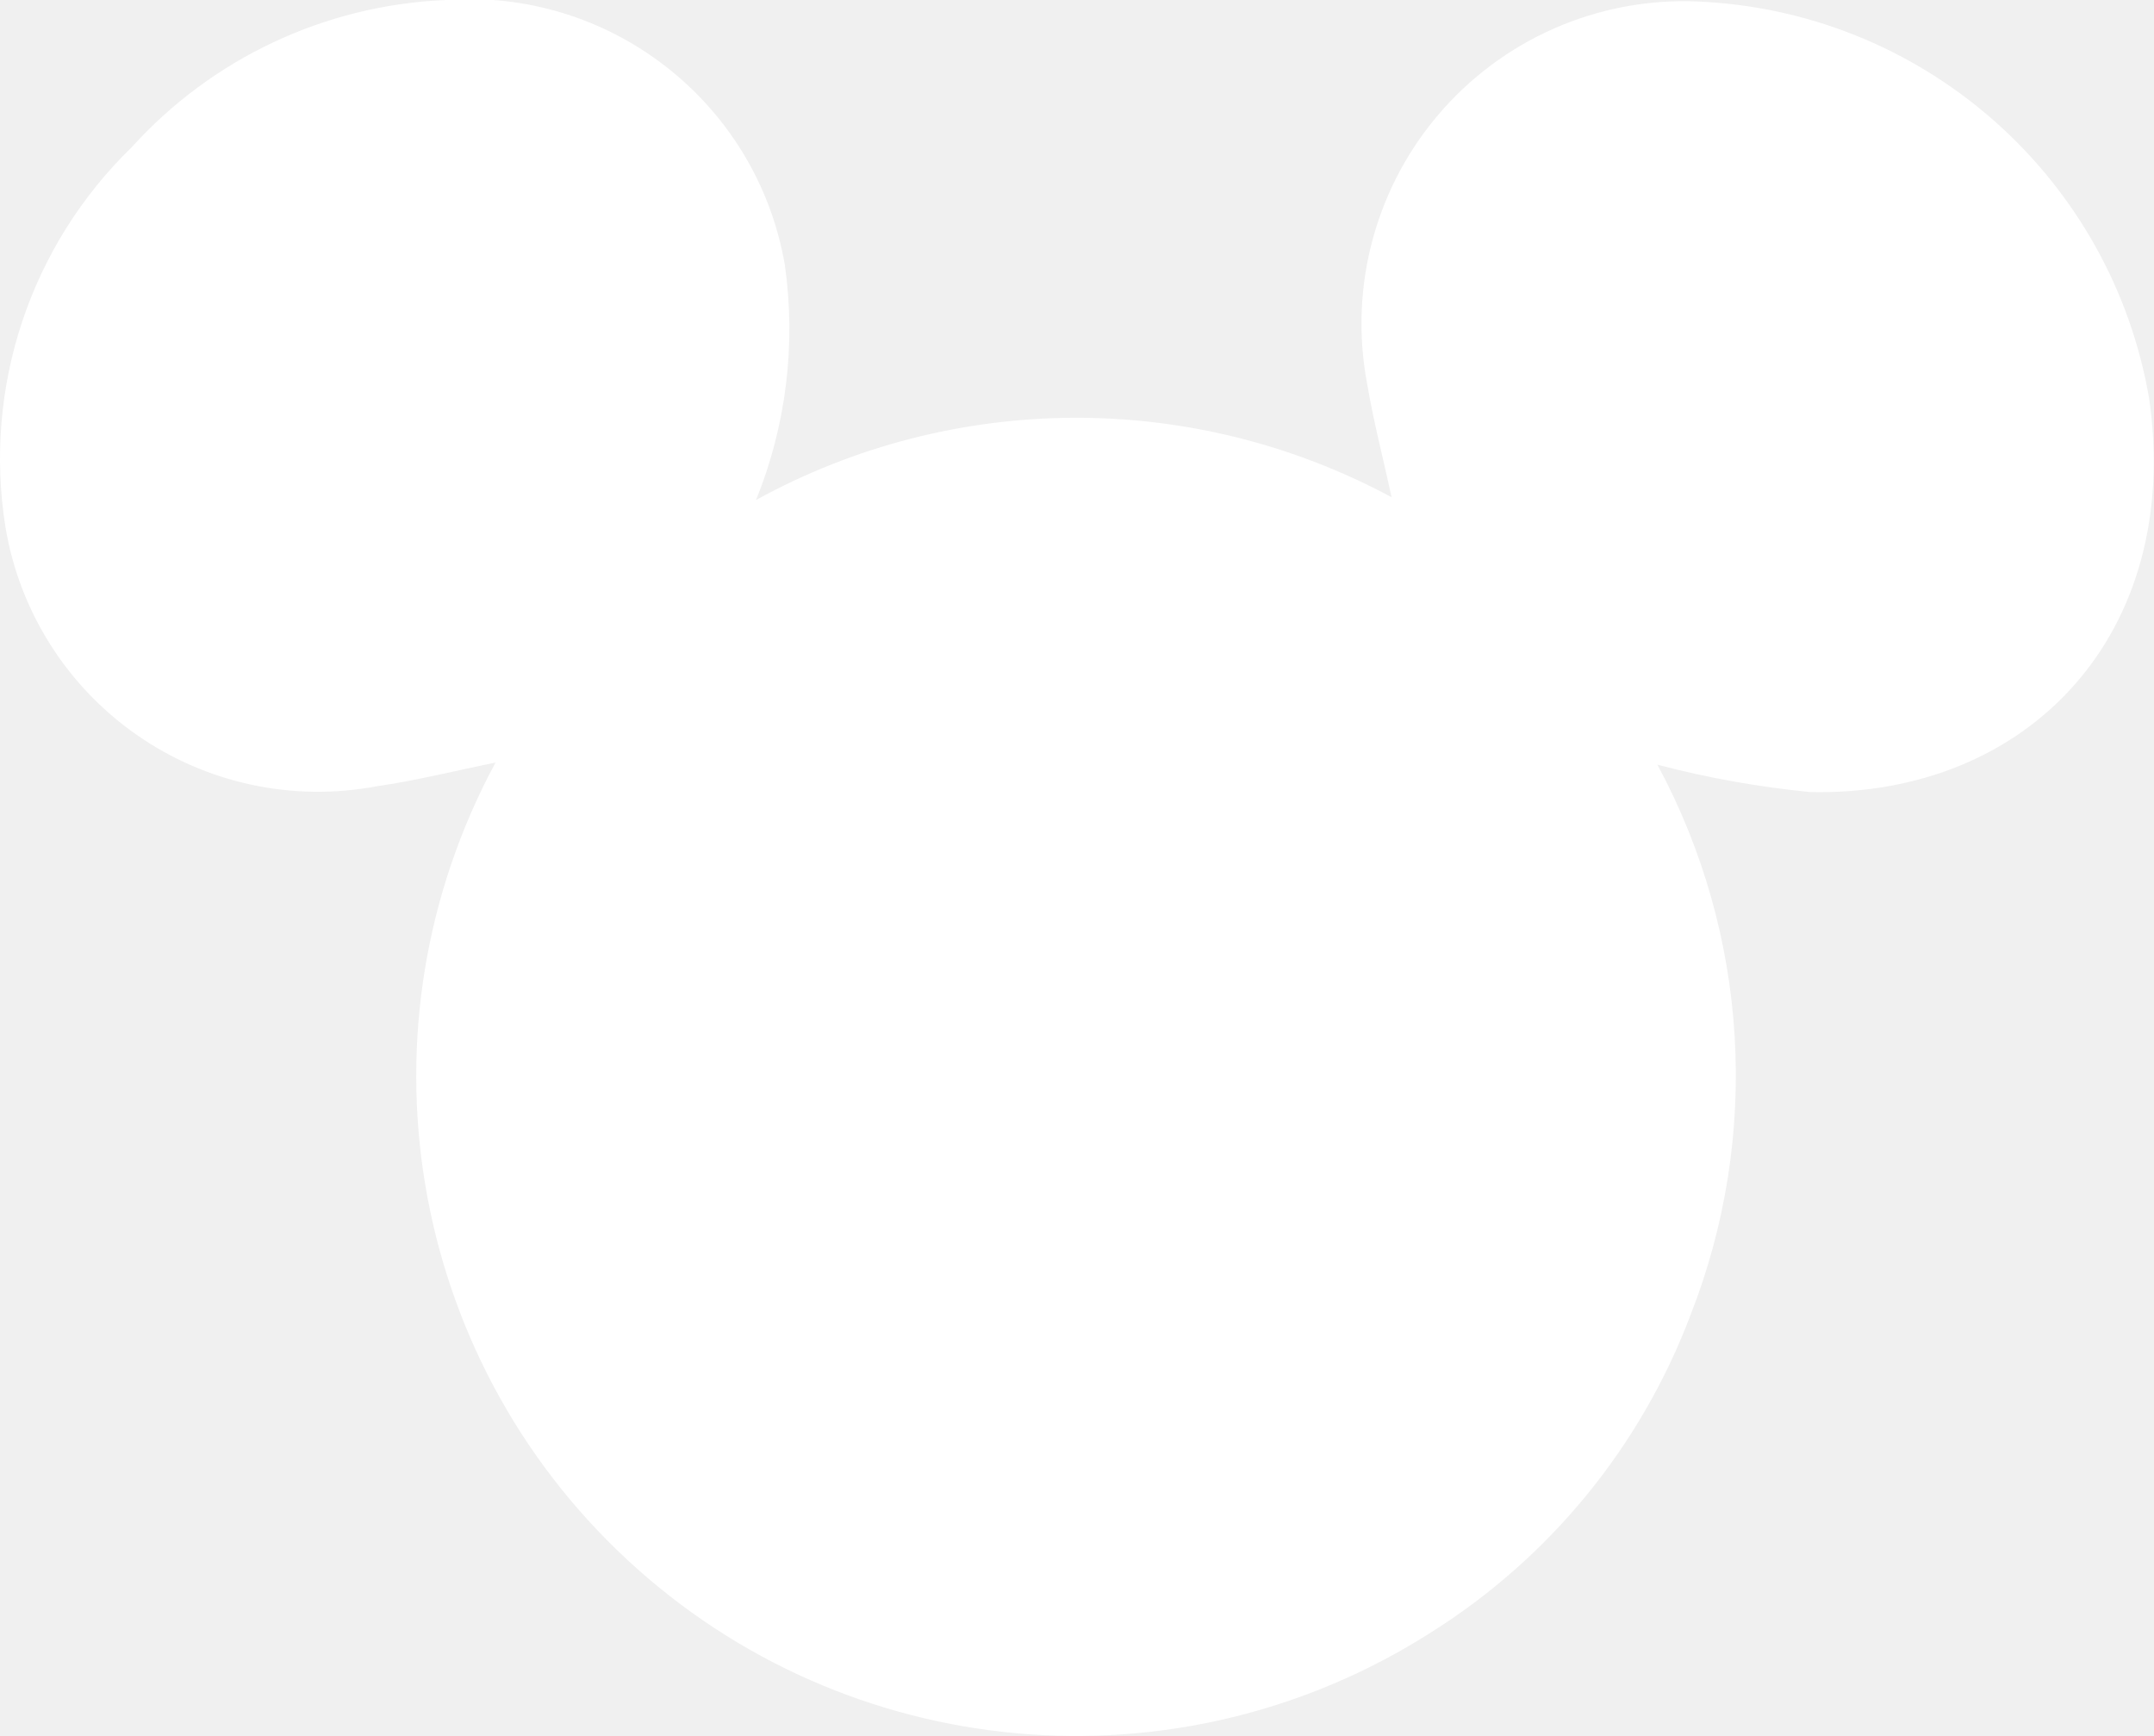
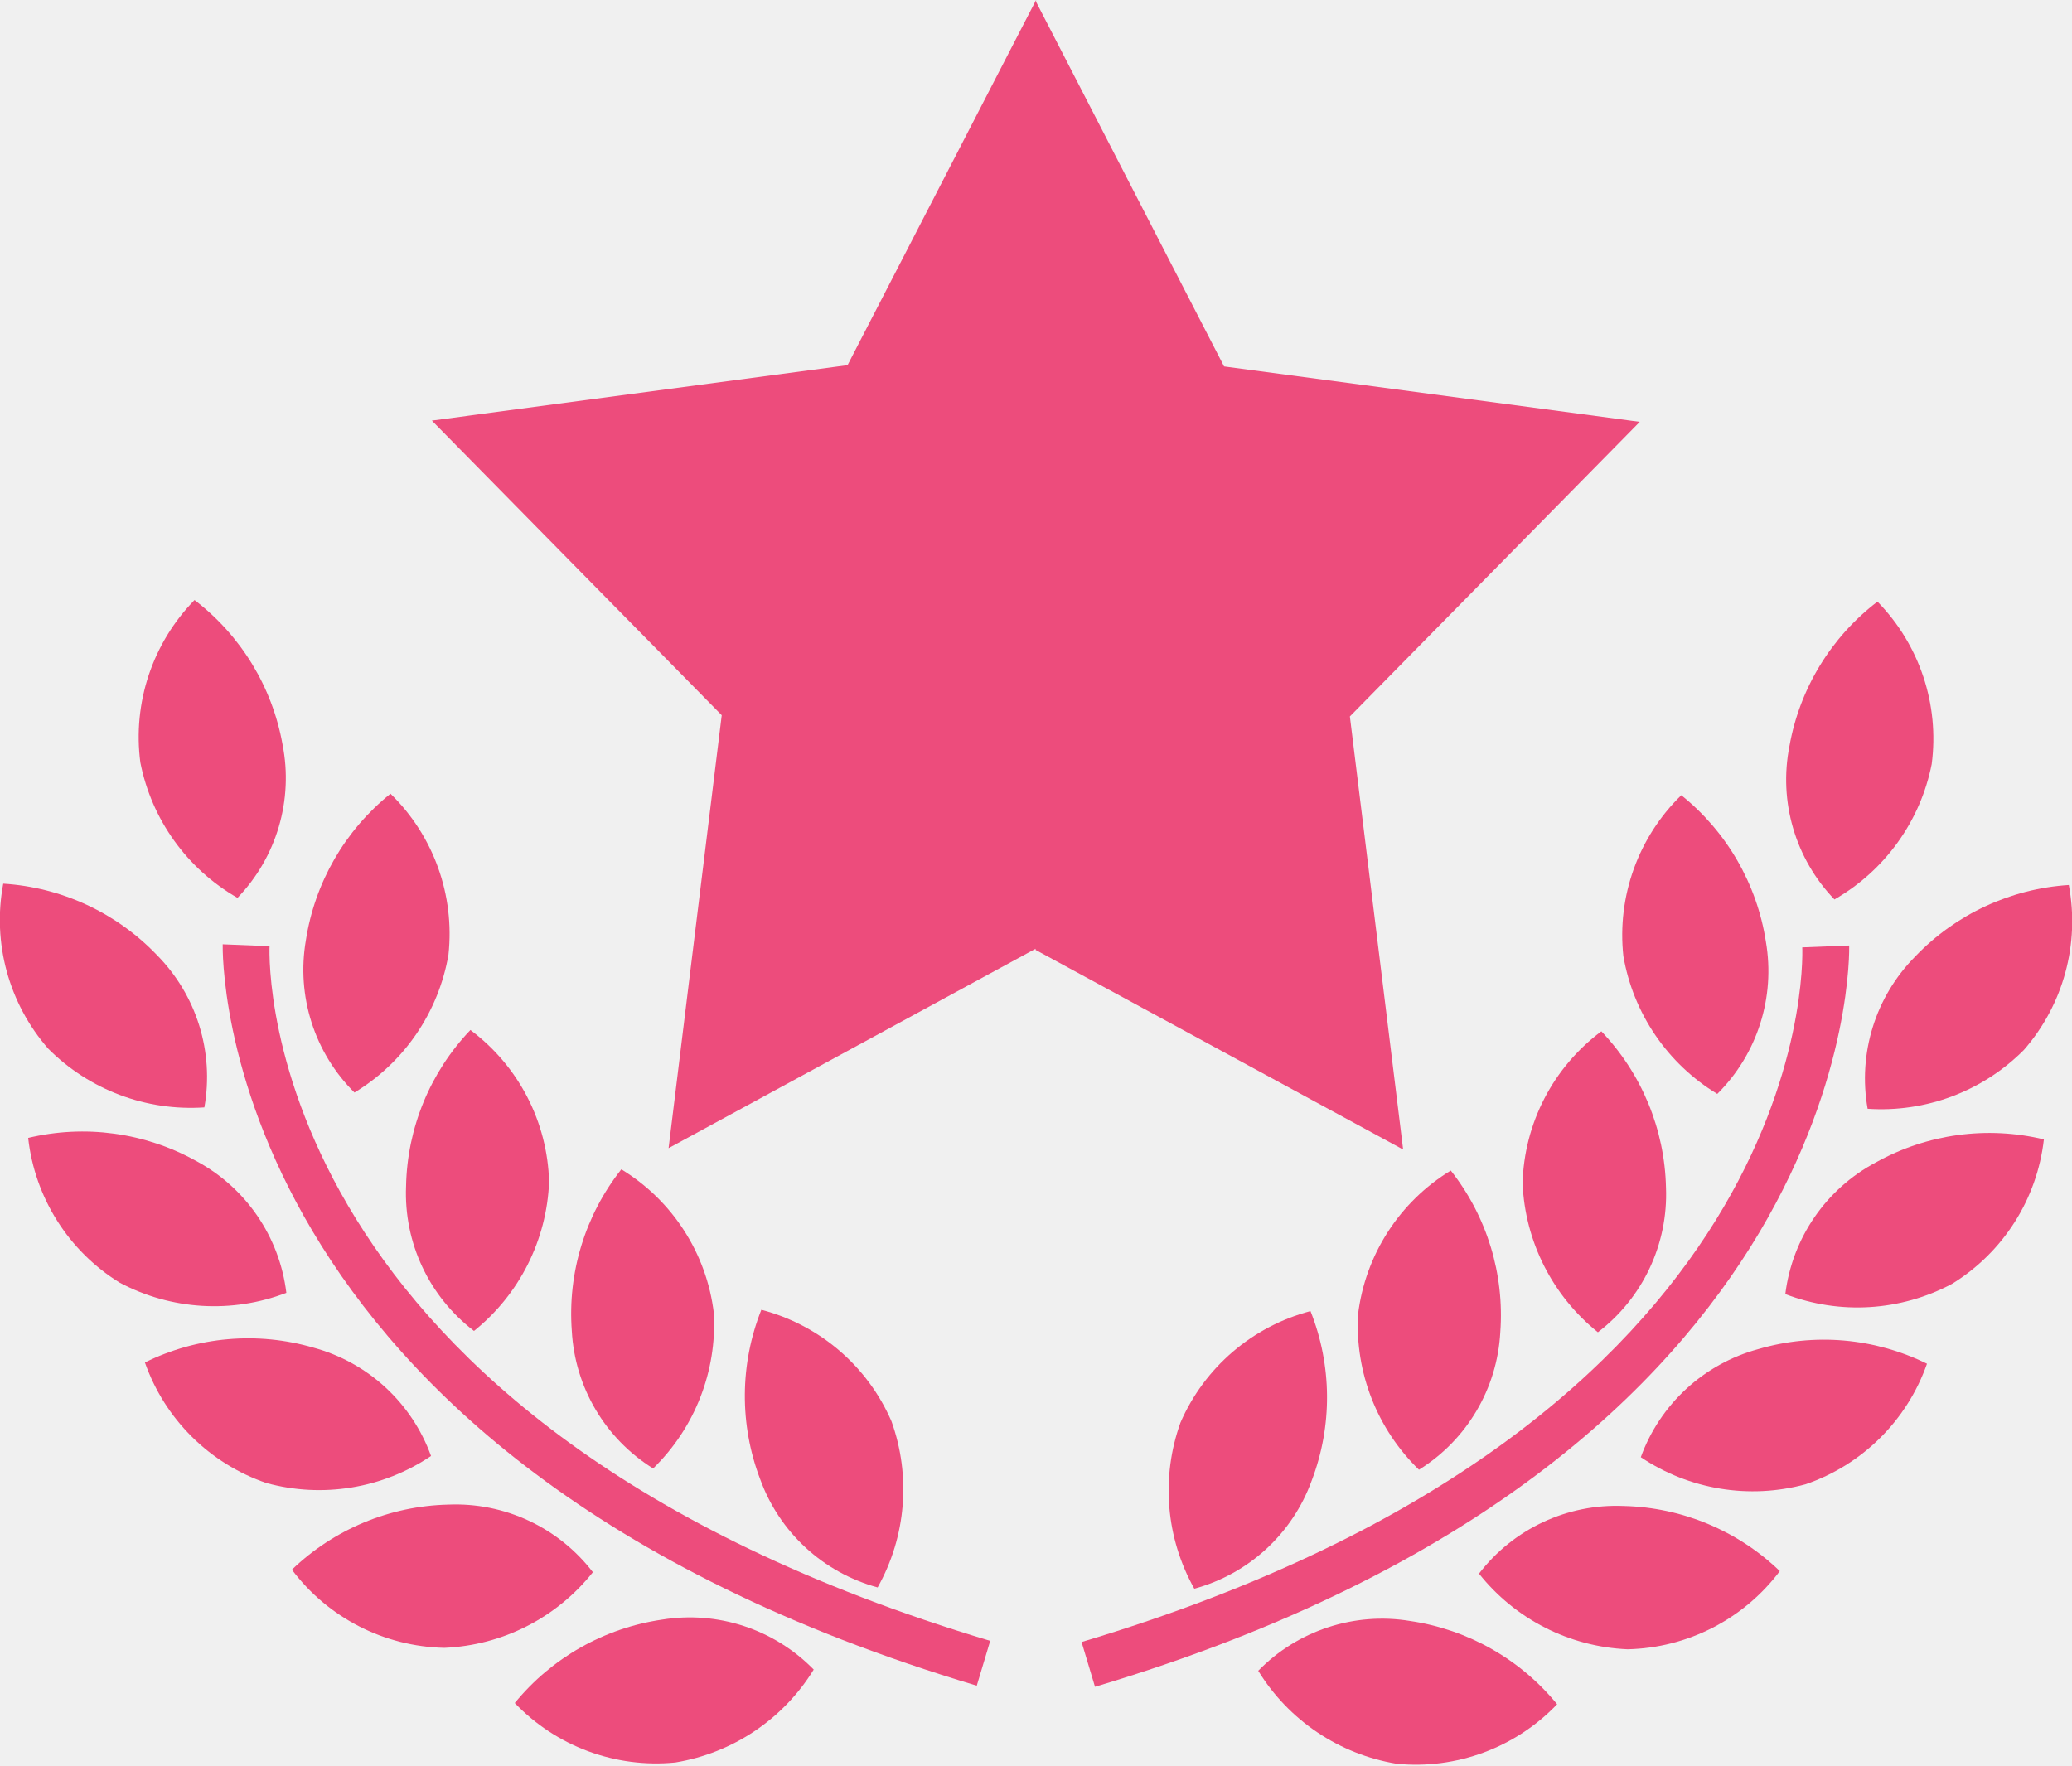
- <svg xmlns="http://www.w3.org/2000/svg" width="36.995" height="29.812" viewBox="0 0 36.995 29.812">
-   <path id="Path_446" data-name="Path 446" d="M28.2,28.1c-.707.143-1.372.312-2.047.408a5.439,5.439,0,0,1-6.371-4.457,7.452,7.452,0,0,1,2.17-6.521,7.7,7.7,0,0,1,5.379-2.527,5.5,5.5,0,0,1,5.837,4.545,7.823,7.823,0,0,1-.494,4.042,11.421,11.421,0,0,1,10.916-.047c-.151-.693-.314-1.318-.421-1.953A5.538,5.538,0,0,1,49,15.036,8.219,8.219,0,0,1,56.6,21.843c.577,4.021-2.048,6.84-5.816,6.764a16.627,16.627,0,0,1-2.629-.471,11.258,11.258,0,0,1,.564,9.465,11.04,11.04,0,0,1-4.436,5.429A11.333,11.333,0,0,1,28.2,28.1Z" transform="translate(-19.689 -15.002)" fill="#fff" />
+ <svg xmlns="http://www.w3.org/2000/svg" id="Group_769" data-name="Group 769" width="37.663" height="32.094" viewBox="0 0 37.663 32.094">
+   <g id="Group_180" data-name="Group 180">
+     <path id="Path_177" data-name="Path 177" d="M3.715,20.155a3.152,3.152,0,0,0-.866-2.773A4.225,4.225,0,0,0,.059,16.088a3.554,3.554,0,0,0,.818,3A3.658,3.658,0,0,0,3.715,20.155Z" transform="translate(0 -0.024)" fill="#ed4c7c" />
+     <path id="Path_178" data-name="Path 178" d="M5.635,20.125a3.653,3.653,0,0,0,1.709-2.506A3.553,3.553,0,0,0,6.29,14.693a4.247,4.247,0,0,0-1.538,2.664A3.145,3.145,0,0,0,5.635,20.125Z" transform="translate(0.808 -0.264)" fill="#ed4c7c" />
+     <path id="Path_179" data-name="Path 179" d="M7.535,23.83A3.664,3.664,0,0,0,8.9,21.121a3.561,3.561,0,0,0-1.43-2.762A4.23,4.23,0,0,0,6.3,21.2,3.146,3.146,0,0,0,7.535,23.83Z" transform="translate(1.081 0.365)" fill="#ed4c7c" />
+     <path id="Path_180" data-name="Path 180" d="M11.456,23.137a3.558,3.558,0,0,0-1.682-2.616,4.231,4.231,0,0,0-.9,2.938,3.144,3.144,0,0,0,1.478,2.5A3.665,3.665,0,0,0,11.456,23.137Z" transform="translate(1.52 0.736)" fill="#ed4c7c" />
+     <path id="Path_181" data-name="Path 181" d="M13.97,27.748a3.651,3.651,0,0,0,.251-3.022A3.558,3.558,0,0,0,11.856,22.7a4.244,4.244,0,0,0-.022,3.078A3.148,3.148,0,0,0,13.97,27.748Z" transform="translate(1.983 1.11)" fill="#ed4c7c" />
+     <path id="Path_182" data-name="Path 182" d="M3.95,17.1a3.141,3.141,0,0,0,.819-2.787,4.242,4.242,0,0,0-1.6-2.627,3.561,3.561,0,0,0-.985,2.953A3.65,3.65,0,0,0,3.95,17.1Z" transform="translate(0.367 -0.778)" fill="#ed4c7c" />
+     <path id="Path_183" data-name="Path 183" d="M5.13,22.866a3.15,3.15,0,0,0-1.645-2.4,4.25,4.25,0,0,0-3.048-.416A3.553,3.553,0,0,0,2.1,22.681,3.658,3.658,0,0,0,5.13,22.866Z" transform="translate(0.075 0.636)" fill="#ed4c7c" />
+     <path id="Path_184" data-name="Path 184" d="M7.449,25.282a3.149,3.149,0,0,0-2.136-1.969,4.238,4.238,0,0,0-3.065.269,3.565,3.565,0,0,0,2.209,2.192A3.64,3.64,0,0,0,7.449,25.282Z" transform="translate(0.386 1.186)" fill="#ed4c7c" />
+     <path id="Path_185" data-name="Path 185" d="M10,26.953a3.145,3.145,0,0,0-2.631-1.229,4.242,4.242,0,0,0-2.84,1.183A3.557,3.557,0,0,0,7.3,28.328,3.645,3.645,0,0,0,10,26.953Z" transform="translate(0.777 1.628)" fill="#ed4c7c" />
+     <path id="Path_186" data-name="Path 186" d="M10.663,27.514A4.246,4.246,0,0,0,7.987,29.03a3.555,3.555,0,0,0,2.918,1.081,3.644,3.644,0,0,0,2.516-1.689A3.148,3.148,0,0,0,10.663,27.514Z" transform="translate(1.37 1.929)" fill="#ed4c7c" />
+     <path id="Path_187" data-name="Path 187" d="M4.307,17.063l-.852-.034c0,.094-.214,9.319,13.707,13.478l.244-.815C4.15,25.731,4.292,17.413,4.307,17.063Z" transform="translate(0.593 0.137)" fill="#ed4c7c" />
+     <path id="Path_188" data-name="Path 188" d="M28.985,20.177a3.655,3.655,0,0,0,2.839-1.068,3.554,3.554,0,0,0,.818-3,4.24,4.24,0,0,0-2.792,1.3A3.148,3.148,0,0,0,28.985,20.177Z" transform="translate(4.963 -0.021)" fill="#ed4c7c" />
+     <path id="Path_189" data-name="Path 189" d="M25.193,17.64A3.656,3.656,0,0,0,26.9,20.146a3.147,3.147,0,0,0,.884-2.766,4.243,4.243,0,0,0-1.538-2.664A3.549,3.549,0,0,0,25.193,17.64Z" transform="translate(4.315 -0.26)" fill="#ed4c7c" />
+     <path id="Path_190" data-name="Path 190" d="M25.056,18.379a3.565,3.565,0,0,0-1.432,2.762,3.67,3.67,0,0,0,1.369,2.709,3.151,3.151,0,0,0,1.238-2.63A4.248,4.248,0,0,0,25.056,18.379Z" transform="translate(4.052 0.369)" fill="#ed4c7c" />
+     <path id="Path_191" data-name="Path 191" d="M21.072,23.158a3.661,3.661,0,0,0,1.108,2.821,3.144,3.144,0,0,0,1.478-2.5,4.242,4.242,0,0,0-.9-2.939A3.569,3.569,0,0,0,21.072,23.158Z" transform="translate(3.613 0.739)" fill="#ed4c7c" />
+     <path id="Path_192" data-name="Path 192" d="M18.349,24.747a3.649,3.649,0,0,0,.251,3.021A3.148,3.148,0,0,0,20.735,25.8a4.244,4.244,0,0,0-.023-3.079A3.564,3.564,0,0,0,18.349,24.747Z" transform="translate(3.109 1.113)" fill="#ed4c7c" />
+     <path id="Path_193" data-name="Path 193" d="M28.591,17.126a3.654,3.654,0,0,0,1.768-2.461,3.56,3.56,0,0,0-.986-2.953,4.233,4.233,0,0,0-1.6,2.627A3.14,3.14,0,0,0,28.591,17.126Z" transform="translate(4.754 -0.775)" fill="#ed4c7c" />
+     <path id="Path_194" data-name="Path 194" d="M29.348,20.491A3.147,3.147,0,0,0,27.7,22.886,3.656,3.656,0,0,0,30.73,22.7,3.555,3.555,0,0,0,32.4,20.074,4.24,4.24,0,0,0,29.348,20.491Z" transform="translate(4.752 0.639)" fill="#ed4c7c" />
+     <path id="Path_195" data-name="Path 195" d="M27.594,23.335A3.149,3.149,0,0,0,25.458,25.3a3.655,3.655,0,0,0,2.993.493,3.563,3.563,0,0,0,2.209-2.192A4.236,4.236,0,0,0,27.594,23.335Z" transform="translate(4.367 1.19)" fill="#ed4c7c" />
+     <path id="Path_196" data-name="Path 196" d="M25.579,25.745a3.145,3.145,0,0,0-2.631,1.23,3.646,3.646,0,0,0,2.7,1.375,3.561,3.561,0,0,0,2.768-1.421A4.239,4.239,0,0,0,25.579,25.745Z" transform="translate(3.936 1.632)" fill="#ed4c7c" />
+     <path id="Path_197" data-name="Path 197" d="M22.28,27.534a3.144,3.144,0,0,0-2.758.906,3.647,3.647,0,0,0,2.515,1.69,3.552,3.552,0,0,0,2.918-1.082A4.248,4.248,0,0,0,22.28,27.534Z" transform="translate(3.349 1.933)" fill="#ed4c7c" />
+     <path id="Path_198" data-name="Path 198" d="M30.734,17.048l-.853.034c.015.353.157,8.667-13.1,12.628l.244.814C30.949,26.367,30.737,17.142,30.734,17.048Z" transform="translate(2.879 0.14)" fill="#ed4c7c" />
+     <path id="Path_199" data-name="Path 199" d="M24.355,23.273,23.387,15.4l5.269-5.355L21.1,9.037,17.683,2.409V2.376L14.256,9.014,6.7,10.022l5.269,5.356-.966,7.87,6.671-3.625v.021Z" transform="translate(1.15 -2.376)" fill="#ed4c7c" />
+   </g>
</svg>
